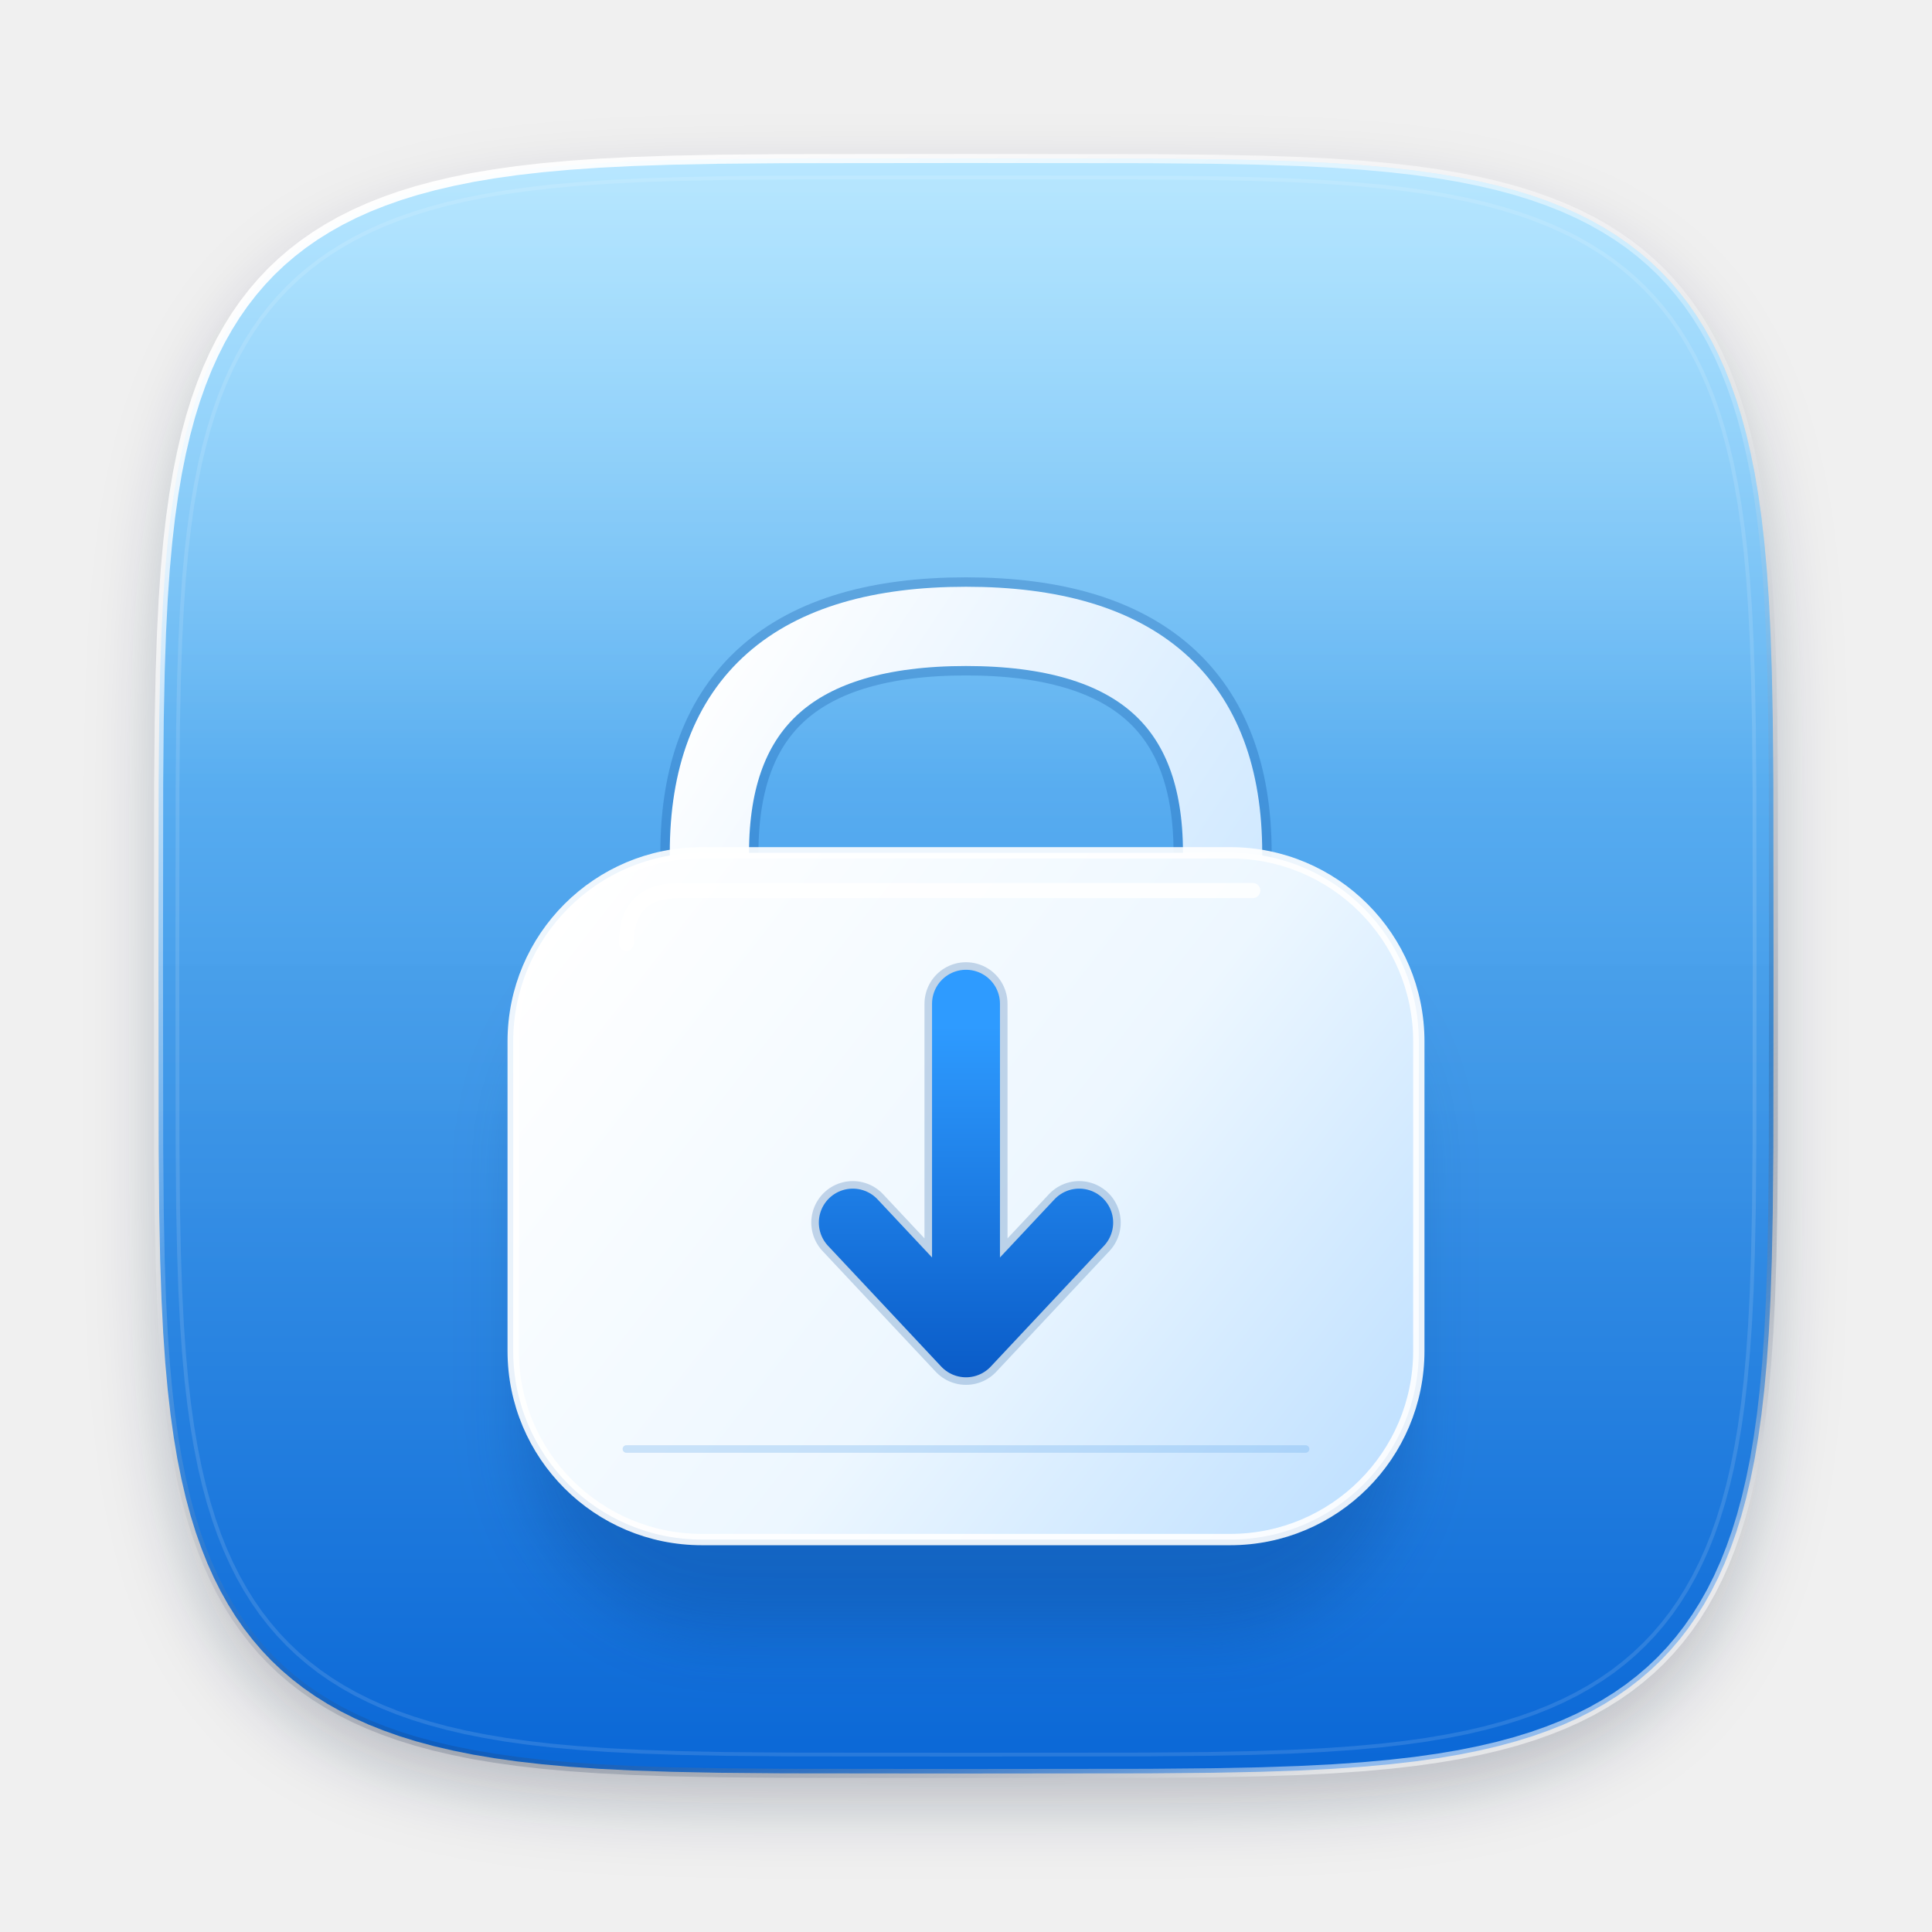
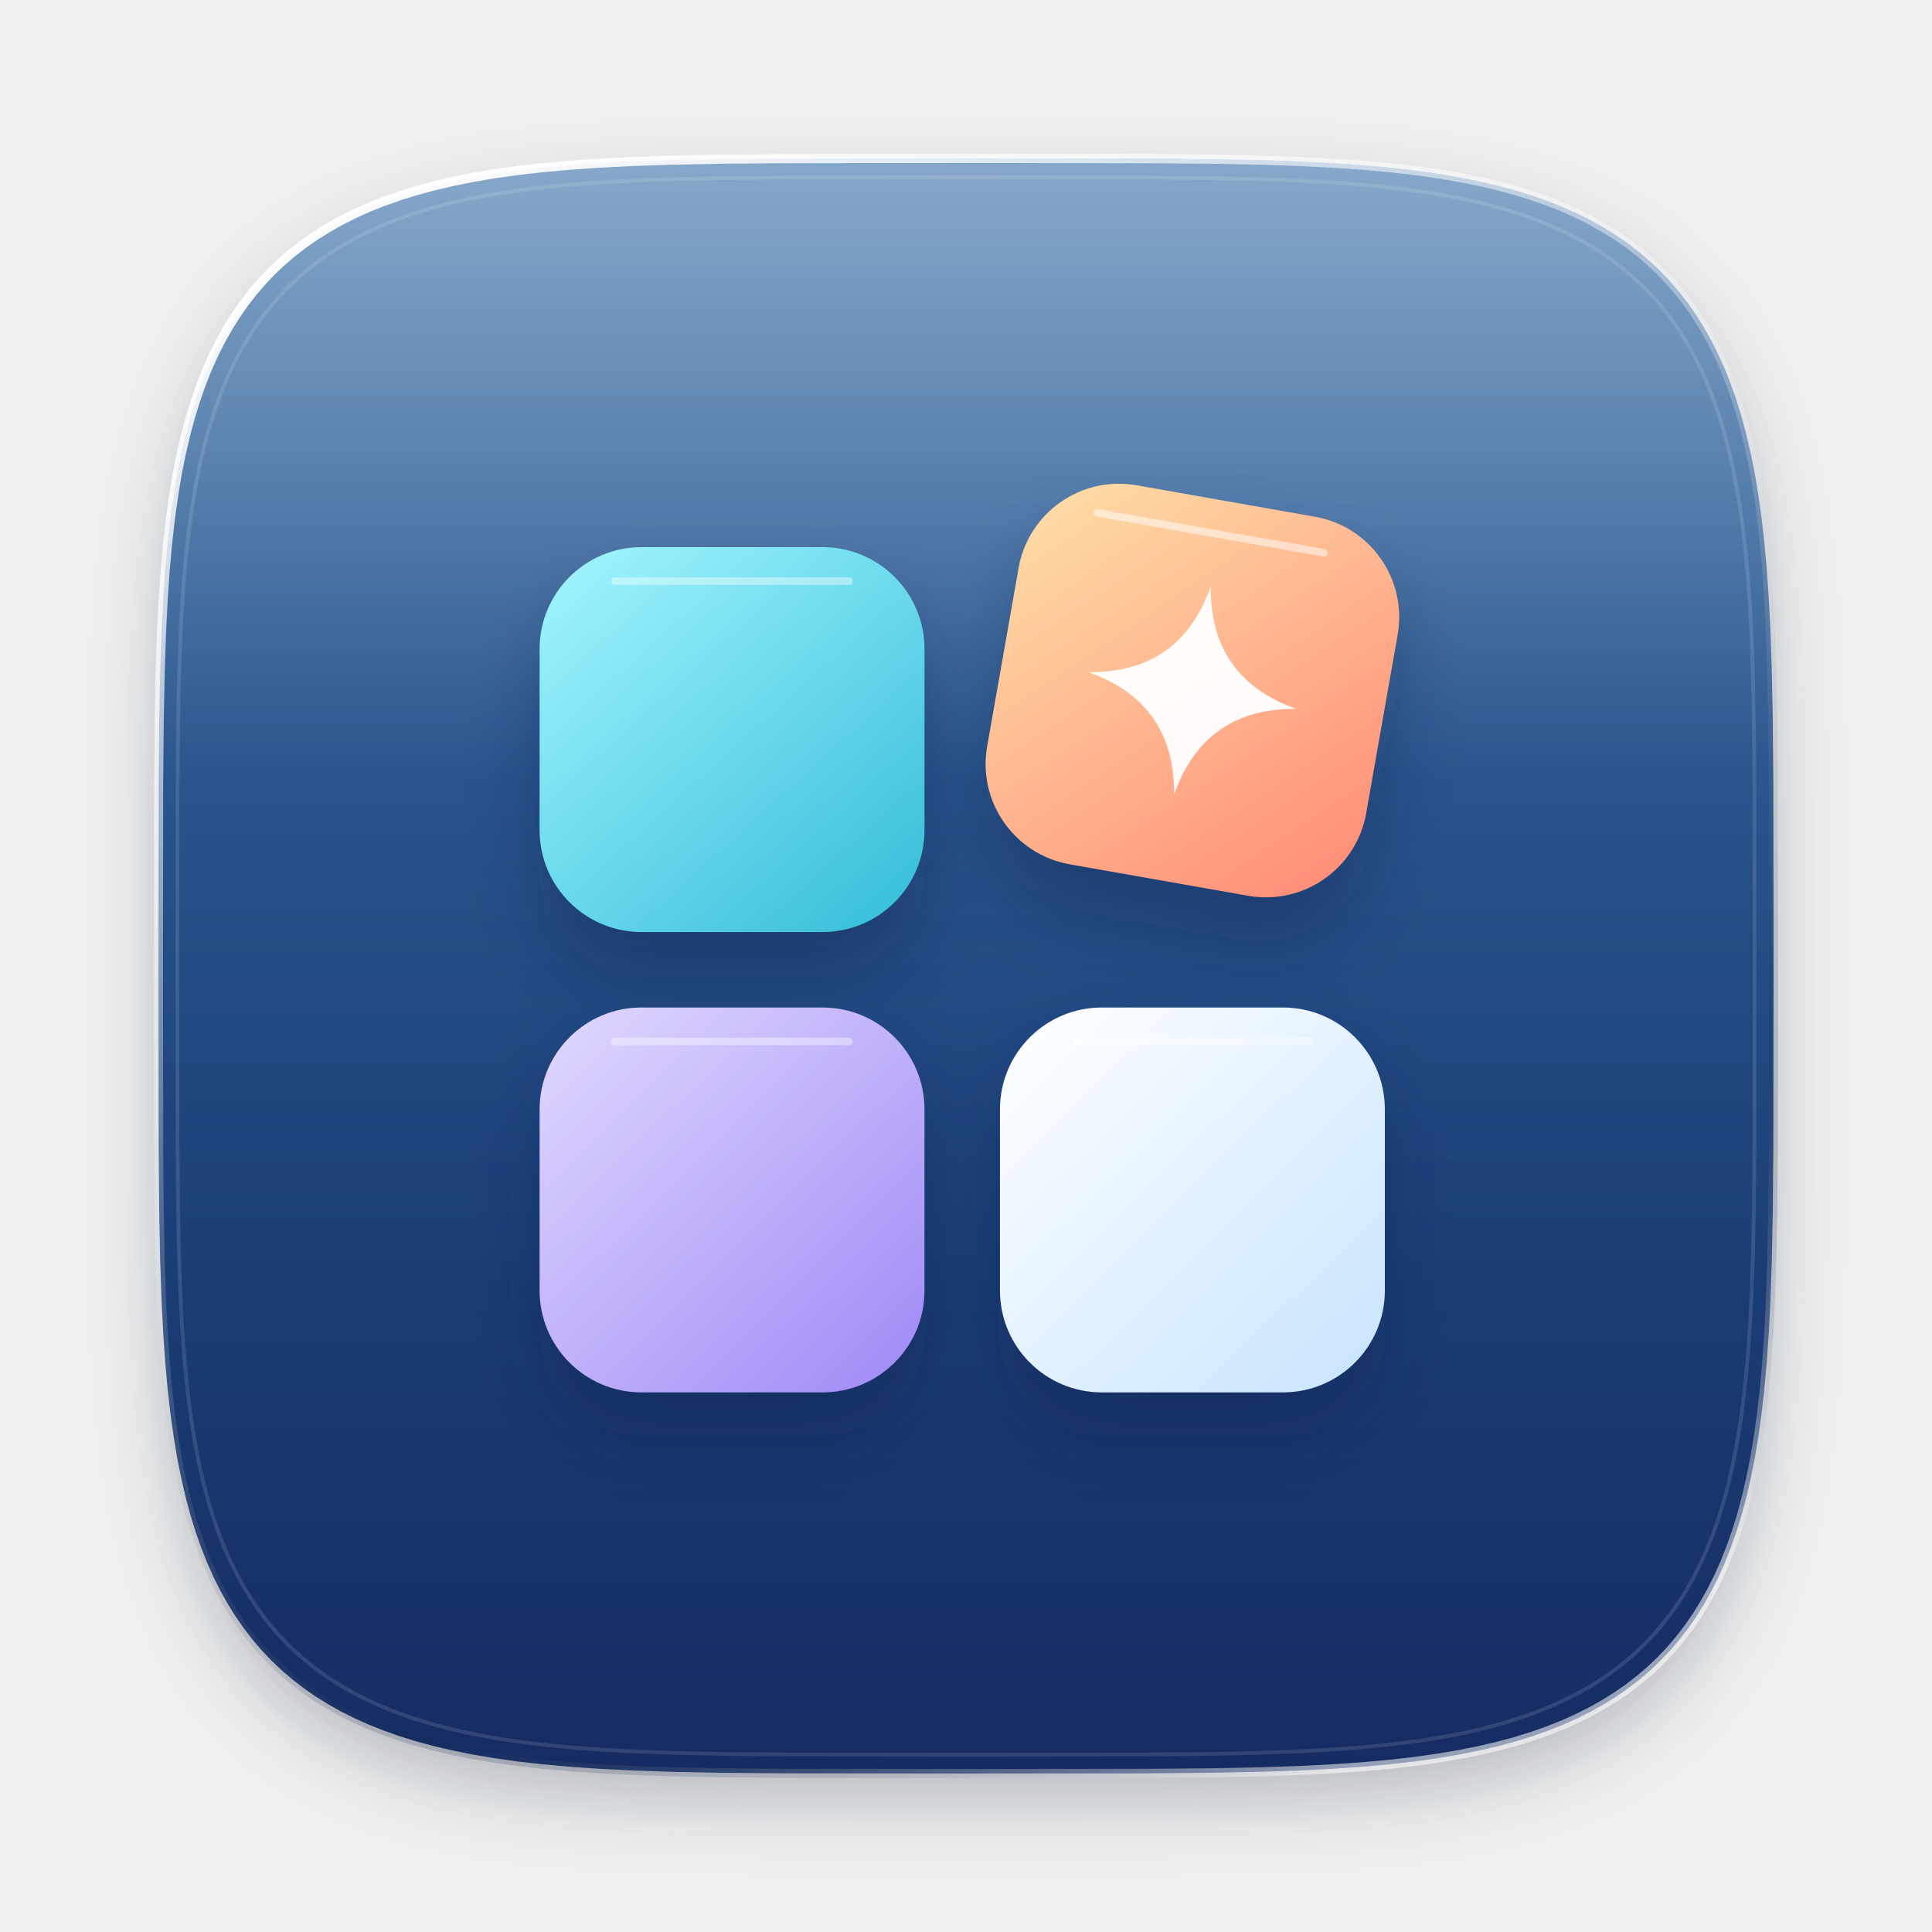
<svg xmlns="http://www.w3.org/2000/svg" width="512" height="512" viewBox="0 0 512 512" fill="none">
  <defs>
    <linearGradient id="base" x1="256" y1="42" x2="256" y2="470" gradientUnits="userSpaceOnUse">
-       <stop stop-color="#7FD4FF" />
-       <stop offset="1" stop-color="#0A67D6" />
+       <stop stop-color="#27629F" />
+       <stop offset="1" stop-color="#152C62" />
    </linearGradient>
    <linearGradient id="rim" x1="132" y1="44" x2="355" y2="470" gradientUnits="userSpaceOnUse">
      <stop stop-color="white" stop-opacity=".95" />
      <stop offset=".45" stop-color="white" stop-opacity=".18" />
      <stop offset=".75" stop-color="#12264B" stop-opacity=".18" />
      <stop offset="1" stop-color="white" stop-opacity=".55" />
    </linearGradient>
    <linearGradient id="sheen" x1="256" y1="45" x2="256" y2="340" gradientUnits="userSpaceOnUse">
      <stop stop-color="white" stop-opacity=".44" />
      <stop offset=".55" stop-color="white" stop-opacity=".04" />
      <stop offset="1" stop-color="white" stop-opacity="0" />
    </linearGradient>
    <linearGradient id="whiteGlass" x1="190" y1="135" x2="300" y2="385" gradientUnits="userSpaceOnUse">
      <stop stop-color="white" />
      <stop offset=".5" stop-color="#F1F8FF" stop-opacity=".96" />
      <stop offset="1" stop-color="#CEE4FB" stop-opacity=".9" />
    </linearGradient>
    <filter id="shadow" x="-30%" y="-30%" width="160%" height="170%">
      <feGaussianBlur stdDeviation="9" />
    </filter>
    <filter id="soft" x="-40%" y="-40%" width="180%" height="180%">
      <feGaussianBlur stdDeviation="4" />
    </filter>
    <clipPath id="tile">
      <path d="M470.00,256.00 L469.95,304.38 L469.80,321.38 L469.55,333.96 L469.20,344.29 L468.75,353.22 L468.20,361.15 L467.55,368.33 L466.80,374.90 L465.94,380.99 L464.99,386.65 L463.92,391.95 L462.76,396.94 L461.49,401.65 L460.11,406.10 L458.62,410.31 L457.03,414.32 L455.32,418.12 L453.50,421.74 L451.56,425.18 L449.51,428.46 L447.34,431.58 L445.04,434.55 L442.62,437.38 L440.07,440.07 L437.38,442.62 L434.55,445.04 L431.58,447.34 L428.46,449.51 L425.18,451.56 L421.74,453.50 L418.12,455.32 L414.32,457.03 L410.31,458.62 L406.10,460.11 L401.65,461.49 L396.94,462.76 L391.95,463.92 L386.65,464.99 L380.99,465.94 L374.90,466.80 L368.33,467.55 L361.15,468.20 L353.22,468.75 L344.29,469.20 L333.96,469.55 L321.38,469.80 L304.38,469.95 L256.00,470.00 L207.62,469.95 L190.62,469.80 L178.04,469.55 L167.71,469.20 L158.78,468.75 L150.85,468.20 L143.67,467.55 L137.10,466.80 L131.01,465.94 L125.35,464.99 L120.05,463.92 L115.06,462.76 L110.35,461.49 L105.90,460.11 L101.69,458.62 L97.68,457.03 L93.88,455.32 L90.26,453.50 L86.82,451.56 L83.54,449.51 L80.42,447.34 L77.45,445.04 L74.62,442.62 L71.93,440.07 L69.38,437.38 L66.96,434.55 L64.66,431.58 L62.49,428.46 L60.44,425.18 L58.50,421.74 L56.68,418.12 L54.97,414.32 L53.38,410.31 L51.89,406.10 L50.51,401.65 L49.24,396.94 L48.08,391.95 L47.01,386.65 L46.06,380.99 L45.20,374.90 L44.45,368.33 L43.80,361.15 L43.25,353.22 L42.80,344.29 L42.45,333.96 L42.20,321.38 L42.05,304.38 L42.00,256.00 L42.05,207.62 L42.20,190.62 L42.45,178.04 L42.80,167.71 L43.25,158.78 L43.80,150.85 L44.45,143.67 L45.20,137.10 L46.06,131.01 L47.01,125.35 L48.08,120.05 L49.24,115.06 L50.51,110.35 L51.89,105.90 L53.38,101.69 L54.97,97.68 L56.68,93.88 L58.50,90.26 L60.44,86.82 L62.49,83.54 L64.66,80.42 L66.96,77.45 L69.38,74.62 L71.93,71.93 L74.62,69.38 L77.45,66.96 L80.42,64.66 L83.54,62.49 L86.82,60.44 L90.26,58.50 L93.88,56.68 L97.68,54.97 L101.69,53.38 L105.90,51.89 L110.35,50.51 L115.06,49.24 L120.05,48.08 L125.35,47.01 L131.01,46.06 L137.10,45.20 L143.67,44.45 L150.85,43.80 L158.78,43.25 L167.71,42.80 L178.04,42.45 L190.62,42.20 L207.62,42.05 L256.00,42.00 L304.38,42.05 L321.38,42.20 L333.96,42.45 L344.29,42.80 L353.22,43.25 L361.15,43.80 L368.33,44.45 L374.90,45.20 L380.99,46.06 L386.65,47.01 L391.95,48.08 L396.94,49.24 L401.65,50.51 L406.10,51.89 L410.31,53.38 L414.32,54.97 L418.12,56.68 L421.74,58.50 L425.18,60.44 L428.46,62.49 L431.58,64.66 L434.55,66.96 L437.38,69.38 L440.07,71.93 L442.62,74.62 L445.04,77.45 L447.34,80.42 L449.51,83.54 L451.56,86.82 L453.50,90.26 L455.32,93.88 L457.03,97.68 L458.62,101.69 L460.11,105.90 L461.49,110.35 L462.76,115.06 L463.92,120.05 L464.99,125.35 L465.94,131.01 L466.80,137.10 L467.55,143.67 L468.20,150.85 L468.75,158.78 L469.20,167.71 L469.55,178.04 L469.80,190.62 L469.95,207.62 L470.00,256.00Z" />
    </clipPath>
-     <linearGradient id="bagBody" x1="150" y1="240" x2="360" y2="404" gradientUnits="userSpaceOnUse">
+     <linearGradient id="cyanTile" x1="150" y1="140" x2="244" y2="244" gradientUnits="userSpaceOnUse">
+       <stop stop-color="#A3F6FF" />
+       <stop offset="1" stop-color="#35BDD9" />
+     </linearGradient>
+     <linearGradient id="coralTile" x1="270" y1="128" x2="368" y2="230" gradientUnits="userSpaceOnUse">
+       <stop stop-color="#FFE0A8" />
+       <stop offset="1" stop-color="#FF8A77" />
+     </linearGradient>
+     <linearGradient id="violetTile" x1="150" y1="266" x2="246" y2="364" gradientUnits="userSpaceOnUse">
+       <stop stop-color="#E0D7FF" />
+       <stop offset="1" stop-color="#9F8AF5" />
+     </linearGradient>
+     <linearGradient id="whiteTile" x1="270" y1="266" x2="366" y2="364" gradientUnits="userSpaceOnUse">
      <stop stop-color="#FFFFFF" />
-       <stop offset=".55" stop-color="#EDF7FF" />
-       <stop offset="1" stop-color="#BFE0FF" />
-     </linearGradient>
-     <linearGradient id="bagHandle" x1="190" y1="170" x2="322" y2="258" gradientUnits="userSpaceOnUse">
-       <stop stop-color="#FFFFFF" />
-       <stop offset="1" stop-color="#CFE8FF" />
-     </linearGradient>
-     <linearGradient id="installArrow" x1="256" y1="272" x2="256" y2="372" gradientUnits="userSpaceOnUse">
-       <stop stop-color="#2E9BFF" />
-       <stop offset="1" stop-color="#0757C4" />
+       <stop offset="1" stop-color="#C8E5FF" />
    </linearGradient>
  </defs>
  <path d="M470.00,256.00 L469.95,304.38 L469.80,321.38 L469.55,333.96 L469.20,344.29 L468.75,353.22 L468.20,361.15 L467.55,368.33 L466.80,374.90 L465.94,380.99 L464.99,386.65 L463.92,391.95 L462.76,396.94 L461.49,401.65 L460.11,406.10 L458.62,410.31 L457.03,414.32 L455.32,418.12 L453.50,421.74 L451.56,425.18 L449.51,428.46 L447.34,431.58 L445.04,434.55 L442.62,437.38 L440.07,440.07 L437.38,442.62 L434.55,445.04 L431.58,447.34 L428.46,449.51 L425.18,451.56 L421.74,453.50 L418.12,455.32 L414.32,457.03 L410.31,458.62 L406.10,460.11 L401.65,461.49 L396.94,462.76 L391.95,463.92 L386.65,464.99 L380.99,465.94 L374.90,466.80 L368.33,467.55 L361.15,468.20 L353.22,468.75 L344.29,469.20 L333.96,469.55 L321.38,469.80 L304.38,469.95 L256.00,470.00 L207.62,469.95 L190.62,469.80 L178.04,469.55 L167.71,469.20 L158.78,468.75 L150.85,468.20 L143.67,467.55 L137.10,466.80 L131.01,465.94 L125.35,464.99 L120.05,463.92 L115.06,462.76 L110.35,461.49 L105.90,460.11 L101.69,458.62 L97.68,457.03 L93.88,455.32 L90.26,453.50 L86.82,451.56 L83.54,449.51 L80.42,447.34 L77.45,445.04 L74.62,442.62 L71.93,440.07 L69.38,437.38 L66.96,434.55 L64.66,431.58 L62.49,428.46 L60.44,425.18 L58.50,421.74 L56.68,418.12 L54.97,414.32 L53.38,410.31 L51.89,406.10 L50.51,401.65 L49.24,396.94 L48.08,391.95 L47.01,386.65 L46.06,380.99 L45.20,374.90 L44.45,368.33 L43.80,361.15 L43.25,353.22 L42.80,344.29 L42.45,333.96 L42.20,321.38 L42.05,304.38 L42.00,256.00 L42.05,207.62 L42.20,190.62 L42.45,178.04 L42.80,167.71 L43.25,158.78 L43.80,150.85 L44.45,143.67 L45.20,137.10 L46.06,131.01 L47.01,125.35 L48.08,120.05 L49.24,115.06 L50.51,110.35 L51.89,105.90 L53.38,101.69 L54.97,97.68 L56.68,93.88 L58.50,90.26 L60.44,86.82 L62.49,83.54 L64.66,80.42 L66.96,77.45 L69.38,74.62 L71.93,71.93 L74.62,69.38 L77.45,66.96 L80.42,64.66 L83.54,62.49 L86.82,60.44 L90.26,58.50 L93.88,56.68 L97.68,54.97 L101.69,53.38 L105.90,51.89 L110.35,50.51 L115.06,49.24 L120.05,48.08 L125.35,47.01 L131.01,46.06 L137.10,45.20 L143.67,44.45 L150.85,43.80 L158.78,43.25 L167.71,42.80 L178.04,42.45 L190.62,42.20 L207.62,42.05 L256.00,42.00 L304.38,42.05 L321.38,42.20 L333.96,42.45 L344.29,42.80 L353.22,43.25 L361.15,43.80 L368.33,44.45 L374.90,45.20 L380.99,46.06 L386.65,47.01 L391.95,48.08 L396.94,49.24 L401.65,50.51 L406.10,51.89 L410.31,53.38 L414.32,54.97 L418.12,56.68 L421.74,58.50 L425.18,60.44 L428.46,62.49 L431.58,64.66 L434.55,66.96 L437.38,69.38 L440.07,71.93 L442.62,74.62 L445.04,77.45 L447.34,80.42 L449.51,83.54 L451.56,86.82 L453.50,90.26 L455.32,93.88 L457.03,97.68 L458.62,101.69 L460.11,105.90 L461.49,110.35 L462.76,115.06 L463.92,120.05 L464.99,125.35 L465.94,131.01 L466.80,137.10 L467.55,143.67 L468.20,150.85 L468.75,158.78 L469.20,167.71 L469.55,178.04 L469.80,190.62 L469.95,207.62 L470.00,256.00Z" transform="translate(0 8)" fill="#071C38" opacity=".25" filter="url(#shadow)" />
  <path d="M470.00,256.00 L469.95,304.38 L469.80,321.38 L469.55,333.96 L469.20,344.29 L468.75,353.22 L468.20,361.15 L467.55,368.33 L466.80,374.90 L465.94,380.99 L464.99,386.65 L463.92,391.95 L462.76,396.94 L461.49,401.65 L460.11,406.10 L458.62,410.31 L457.03,414.32 L455.32,418.12 L453.50,421.74 L451.56,425.18 L449.51,428.46 L447.34,431.58 L445.04,434.55 L442.62,437.38 L440.07,440.07 L437.38,442.62 L434.55,445.04 L431.58,447.34 L428.46,449.51 L425.18,451.56 L421.74,453.50 L418.12,455.32 L414.32,457.03 L410.31,458.62 L406.10,460.11 L401.65,461.49 L396.94,462.76 L391.95,463.92 L386.65,464.99 L380.99,465.94 L374.90,466.80 L368.33,467.55 L361.15,468.20 L353.22,468.75 L344.29,469.20 L333.96,469.55 L321.38,469.80 L304.38,469.95 L256.00,470.00 L207.62,469.95 L190.62,469.80 L178.04,469.55 L167.71,469.20 L158.78,468.75 L150.85,468.20 L143.67,467.55 L137.10,466.80 L131.01,465.94 L125.35,464.99 L120.05,463.92 L115.06,462.76 L110.35,461.49 L105.90,460.11 L101.69,458.62 L97.68,457.03 L93.88,455.32 L90.26,453.50 L86.82,451.56 L83.54,449.51 L80.42,447.34 L77.45,445.04 L74.62,442.62 L71.93,440.07 L69.38,437.38 L66.96,434.55 L64.66,431.58 L62.49,428.46 L60.44,425.18 L58.50,421.74 L56.68,418.12 L54.97,414.32 L53.38,410.31 L51.89,406.10 L50.51,401.65 L49.24,396.94 L48.08,391.95 L47.01,386.65 L46.06,380.99 L45.20,374.90 L44.45,368.33 L43.80,361.15 L43.25,353.22 L42.80,344.29 L42.45,333.96 L42.20,321.38 L42.05,304.38 L42.00,256.00 L42.05,207.62 L42.20,190.62 L42.45,178.04 L42.80,167.71 L43.25,158.78 L43.80,150.85 L44.45,143.67 L45.20,137.10 L46.06,131.01 L47.01,125.35 L48.08,120.05 L49.24,115.06 L50.51,110.35 L51.89,105.90 L53.38,101.69 L54.97,97.68 L56.68,93.88 L58.50,90.26 L60.44,86.82 L62.49,83.54 L64.66,80.42 L66.96,77.45 L69.38,74.62 L71.93,71.93 L74.62,69.38 L77.45,66.96 L80.42,64.66 L83.54,62.49 L86.82,60.44 L90.26,58.50 L93.88,56.68 L97.68,54.97 L101.69,53.38 L105.90,51.89 L110.35,50.51 L115.06,49.24 L120.05,48.08 L125.35,47.01 L131.01,46.06 L137.10,45.20 L143.67,44.45 L150.85,43.80 L158.78,43.25 L167.71,42.80 L178.04,42.45 L190.62,42.20 L207.62,42.05 L256.00,42.00 L304.38,42.05 L321.38,42.20 L333.96,42.45 L344.29,42.80 L353.22,43.25 L361.15,43.80 L368.33,44.45 L374.90,45.20 L380.99,46.06 L386.65,47.01 L391.95,48.08 L396.94,49.24 L401.65,50.51 L406.10,51.89 L410.31,53.38 L414.32,54.97 L418.12,56.68 L421.74,58.50 L425.18,60.44 L428.46,62.49 L431.58,64.66 L434.55,66.96 L437.38,69.38 L440.07,71.93 L442.62,74.62 L445.04,77.45 L447.34,80.42 L449.51,83.54 L451.56,86.82 L453.50,90.26 L455.32,93.88 L457.03,97.68 L458.62,101.69 L460.11,105.90 L461.49,110.35 L462.76,115.06 L463.92,120.05 L464.99,125.35 L465.94,131.01 L466.80,137.10 L467.55,143.67 L468.20,150.85 L468.75,158.78 L469.20,167.71 L469.55,178.04 L469.80,190.62 L469.95,207.62 L470.00,256.00Z" fill="url(#base)" />
  <g>
    <path d="M470.00,256.00 L469.95,304.38 L469.80,321.38 L469.55,333.96 L469.20,344.29 L468.75,353.22 L468.20,361.15 L467.55,368.33 L466.80,374.90 L465.94,380.99 L464.99,386.65 L463.92,391.95 L462.76,396.94 L461.49,401.65 L460.11,406.10 L458.62,410.31 L457.03,414.32 L455.32,418.12 L453.50,421.74 L451.56,425.18 L449.51,428.46 L447.34,431.58 L445.04,434.55 L442.62,437.38 L440.07,440.07 L437.38,442.62 L434.55,445.04 L431.58,447.34 L428.46,449.51 L425.18,451.56 L421.74,453.50 L418.12,455.32 L414.32,457.03 L410.31,458.62 L406.10,460.11 L401.65,461.49 L396.94,462.76 L391.95,463.92 L386.65,464.99 L380.99,465.94 L374.90,466.80 L368.33,467.55 L361.15,468.20 L353.22,468.75 L344.29,469.20 L333.96,469.55 L321.38,469.80 L304.38,469.95 L256.00,470.00 L207.62,469.95 L190.62,469.80 L178.04,469.55 L167.71,469.20 L158.78,468.75 L150.85,468.20 L143.67,467.55 L137.10,466.80 L131.01,465.94 L125.35,464.99 L120.05,463.92 L115.06,462.76 L110.35,461.49 L105.90,460.11 L101.69,458.62 L97.68,457.03 L93.88,455.32 L90.26,453.50 L86.82,451.56 L83.54,449.51 L80.42,447.34 L77.45,445.04 L74.62,442.62 L71.93,440.07 L69.38,437.38 L66.96,434.55 L64.66,431.58 L62.49,428.46 L60.44,425.18 L58.50,421.74 L56.68,418.12 L54.97,414.32 L53.38,410.31 L51.89,406.10 L50.51,401.65 L49.24,396.94 L48.08,391.95 L47.01,386.65 L46.06,380.99 L45.20,374.90 L44.45,368.33 L43.80,361.15 L43.25,353.22 L42.80,344.29 L42.45,333.96 L42.20,321.38 L42.05,304.38 L42.00,256.00 L42.05,207.62 L42.20,190.62 L42.45,178.04 L42.80,167.71 L43.25,158.78 L43.80,150.85 L44.45,143.67 L45.20,137.10 L46.06,131.01 L47.01,125.35 L48.08,120.05 L49.24,115.06 L50.51,110.35 L51.89,105.90 L53.38,101.69 L54.97,97.68 L56.68,93.88 L58.50,90.26 L60.44,86.82 L62.49,83.54 L64.66,80.42 L66.96,77.45 L69.38,74.62 L71.93,71.93 L74.62,69.38 L77.45,66.96 L80.42,64.66 L83.54,62.49 L86.82,60.44 L90.26,58.50 L93.88,56.68 L97.68,54.97 L101.69,53.38 L105.90,51.89 L110.35,50.51 L115.06,49.24 L120.05,48.08 L125.35,47.01 L131.01,46.06 L137.10,45.20 L143.67,44.45 L150.85,43.80 L158.78,43.25 L167.71,42.80 L178.04,42.45 L190.62,42.20 L207.62,42.05 L256.00,42.00 L304.38,42.05 L321.38,42.20 L333.96,42.45 L344.29,42.80 L353.22,43.25 L361.15,43.80 L368.33,44.45 L374.90,45.20 L380.99,46.06 L386.65,47.01 L391.95,48.08 L396.94,49.24 L401.65,50.51 L406.10,51.89 L410.31,53.38 L414.32,54.97 L418.12,56.68 L421.74,58.50 L425.18,60.44 L428.46,62.49 L431.58,64.66 L434.55,66.96 L437.38,69.38 L440.07,71.93 L442.62,74.62 L445.04,77.45 L447.34,80.42 L449.51,83.54 L451.56,86.82 L453.50,90.26 L455.32,93.88 L457.03,97.68 L458.62,101.69 L460.11,105.90 L461.49,110.35 L462.76,115.06 L463.92,120.05 L464.99,125.35 L465.94,131.01 L466.80,137.10 L467.55,143.67 L468.20,150.85 L468.75,158.78 L469.20,167.71 L469.55,178.04 L469.80,190.62 L469.95,207.62 L470.00,256.00Z" fill="url(#sheen)" />
-     <path d="M188 258V226Q188 166 256 166Q324 166 324 226V258" fill="none" stroke="#0A4E9E" stroke-opacity=".26" stroke-width="26" stroke-linecap="round" />
-     <path d="M188 258V226Q188 166 256 166Q324 166 324 226V258" fill="none" stroke="url(#bagHandle)" stroke-width="21" stroke-linecap="round" />
-     <rect x="140" y="238" width="232" height="178" rx="52" fill="#06327A" opacity=".26" filter="url(#shadow)" transform="translate(0 16)" />
-     <rect x="136" y="226" width="240" height="182" rx="50" fill="url(#bagBody)" stroke="#FFFFFF" stroke-opacity=".9" stroke-width="3" />
-     <path d="M166 250Q166 236 180 236H332" stroke="white" stroke-opacity=".85" stroke-width="4" stroke-linecap="round" />
-     <path d="M256 266V352M226 324L256 356L286 324" stroke="#0A4E9E" stroke-opacity=".22" stroke-width="22" stroke-linecap="round" stroke-linejoin="round" />
-     <path d="M256 266V352M226 324L256 356L286 324" stroke="url(#installArrow)" stroke-width="18" stroke-linecap="round" stroke-linejoin="round" />
-     <path d="M166 384H346" stroke="#5FA5E8" stroke-opacity=".28" stroke-width="2" stroke-linecap="round" />
+     <g fill="#071C48" opacity=".35" filter="url(#shadow)" transform="translate(0 12)">
+       <rect x="143" y="145" width="102" height="102" rx="27" />
+       <rect x="265" y="132" width="102" height="102" rx="27" transform="rotate(10 316 183)" />
+       <rect x="143" y="267" width="102" height="102" rx="27" />
+       <rect x="265" y="267" width="102" height="102" rx="27" />
+     </g>
+     <rect x="143" y="145" width="102" height="102" rx="27" fill="url(#cyanTile)" />
+     <rect x="143" y="267" width="102" height="102" rx="27" fill="url(#violetTile)" />
+     <rect x="265" y="267" width="102" height="102" rx="27" fill="url(#whiteTile)" />
+     <g transform="rotate(10 316 183)">
+       <rect x="265" y="132" width="102" height="102" rx="27" fill="url(#coralTile)" />
+       <path d="M316 155Q320 179 344 183Q320 187 316 211Q312 187 288 183Q312 179 316 155Z" fill="white" fill-opacity=".95" />
+       <path d="M283 141H344" stroke="white" stroke-opacity=".5" stroke-width="2" stroke-linecap="round" />
+     </g>
+     <g stroke="white" stroke-opacity=".4" stroke-width="2" stroke-linecap="round">
+       <path d="M163 154H225" />
+       <path d="M163 276H225" />
+       <path d="M285 276H347" />
+     </g>
  </g>
  <path d="M470.00,256.00 L469.95,304.38 L469.80,321.38 L469.55,333.96 L469.20,344.29 L468.75,353.22 L468.20,361.15 L467.55,368.33 L466.80,374.90 L465.94,380.99 L464.99,386.65 L463.92,391.95 L462.76,396.94 L461.49,401.65 L460.11,406.10 L458.62,410.31 L457.03,414.32 L455.32,418.12 L453.50,421.74 L451.56,425.18 L449.51,428.46 L447.34,431.58 L445.04,434.55 L442.62,437.38 L440.07,440.07 L437.38,442.62 L434.55,445.04 L431.58,447.34 L428.46,449.51 L425.18,451.56 L421.74,453.50 L418.12,455.32 L414.32,457.03 L410.31,458.62 L406.10,460.11 L401.65,461.49 L396.94,462.76 L391.95,463.92 L386.65,464.99 L380.99,465.94 L374.90,466.80 L368.33,467.55 L361.15,468.20 L353.22,468.75 L344.29,469.20 L333.96,469.55 L321.38,469.80 L304.38,469.95 L256.00,470.00 L207.62,469.95 L190.62,469.80 L178.04,469.55 L167.71,469.20 L158.78,468.75 L150.85,468.20 L143.67,467.55 L137.10,466.80 L131.01,465.94 L125.35,464.99 L120.05,463.92 L115.06,462.76 L110.35,461.49 L105.90,460.11 L101.69,458.62 L97.68,457.03 L93.88,455.32 L90.26,453.50 L86.82,451.56 L83.54,449.51 L80.42,447.34 L77.45,445.04 L74.62,442.62 L71.93,440.07 L69.38,437.38 L66.96,434.55 L64.66,431.58 L62.49,428.46 L60.44,425.18 L58.50,421.74 L56.68,418.12 L54.97,414.32 L53.38,410.31 L51.89,406.10 L50.51,401.65 L49.24,396.94 L48.08,391.95 L47.01,386.65 L46.06,380.99 L45.20,374.90 L44.45,368.33 L43.80,361.15 L43.25,353.22 L42.80,344.29 L42.45,333.96 L42.20,321.38 L42.05,304.38 L42.00,256.00 L42.05,207.62 L42.20,190.62 L42.45,178.04 L42.80,167.71 L43.25,158.78 L43.80,150.85 L44.45,143.67 L45.20,137.10 L46.06,131.01 L47.01,125.35 L48.08,120.05 L49.24,115.06 L50.51,110.35 L51.89,105.90 L53.38,101.69 L54.97,97.68 L56.68,93.88 L58.50,90.26 L60.44,86.82 L62.49,83.54 L64.66,80.42 L66.96,77.45 L69.38,74.62 L71.93,71.93 L74.62,69.38 L77.45,66.96 L80.42,64.66 L83.54,62.49 L86.82,60.44 L90.26,58.50 L93.88,56.68 L97.68,54.97 L101.69,53.38 L105.90,51.89 L110.35,50.51 L115.06,49.24 L120.05,48.08 L125.35,47.01 L131.01,46.06 L137.10,45.20 L143.67,44.45 L150.85,43.80 L158.78,43.25 L167.71,42.80 L178.04,42.45 L190.62,42.20 L207.62,42.05 L256.00,42.00 L304.38,42.05 L321.38,42.20 L333.96,42.45 L344.29,42.80 L353.22,43.25 L361.15,43.80 L368.33,44.45 L374.90,45.20 L380.99,46.06 L386.65,47.01 L391.95,48.08 L396.94,49.24 L401.65,50.51 L406.10,51.89 L410.31,53.38 L414.32,54.97 L418.12,56.68 L421.74,58.50 L425.18,60.44 L428.46,62.49 L431.58,64.66 L434.55,66.96 L437.38,69.38 L440.07,71.93 L442.62,74.62 L445.04,77.45 L447.34,80.42 L449.51,83.54 L451.56,86.82 L453.50,90.26 L455.32,93.88 L457.03,97.68 L458.62,101.69 L460.11,105.90 L461.49,110.35 L462.76,115.06 L463.92,120.05 L464.99,125.35 L465.94,131.01 L466.80,137.10 L467.55,143.67 L468.20,150.85 L468.75,158.78 L469.20,167.71 L469.55,178.04 L469.80,190.62 L469.95,207.62 L470.00,256.00Z" stroke="url(#rim)" stroke-width="2.4" />
  <path d="M465.00,256.00 L464.95,303.25 L464.81,319.85 L464.56,332.13 L464.22,342.23 L463.78,350.95 L463.24,358.70 L462.61,365.70 L461.87,372.13 L461.04,378.07 L460.10,383.60 L459.07,388.78 L457.93,393.65 L456.69,398.24 L455.34,402.59 L453.89,406.71 L452.33,410.62 L450.66,414.33 L448.88,417.87 L446.99,421.23 L444.99,424.43 L442.87,427.48 L440.62,430.38 L438.26,433.14 L435.76,435.76 L433.14,438.26 L430.38,440.62 L427.48,442.87 L424.43,444.99 L421.23,446.99 L417.87,448.88 L414.33,450.66 L410.62,452.33 L406.71,453.89 L402.59,455.34 L398.24,456.69 L393.65,457.93 L388.78,459.07 L383.60,460.10 L378.07,461.04 L372.13,461.87 L365.70,462.61 L358.70,463.24 L350.95,463.78 L342.23,464.22 L332.13,464.56 L319.85,464.81 L303.25,464.95 L256.00,465.00 L208.75,464.95 L192.15,464.81 L179.87,464.56 L169.77,464.22 L161.05,463.78 L153.30,463.24 L146.30,462.61 L139.87,461.87 L133.93,461.04 L128.40,460.10 L123.22,459.07 L118.35,457.93 L113.76,456.69 L109.41,455.34 L105.29,453.89 L101.38,452.33 L97.67,450.66 L94.13,448.88 L90.77,446.99 L87.57,444.99 L84.52,442.87 L81.62,440.62 L78.86,438.26 L76.24,435.76 L73.74,433.14 L71.38,430.38 L69.13,427.48 L67.01,424.43 L65.01,421.23 L63.12,417.87 L61.34,414.33 L59.67,410.62 L58.11,406.71 L56.66,402.59 L55.31,398.24 L54.07,393.65 L52.93,388.78 L51.90,383.60 L50.96,378.07 L50.13,372.13 L49.39,365.70 L48.76,358.70 L48.22,350.95 L47.78,342.23 L47.44,332.13 L47.19,319.85 L47.05,303.25 L47.00,256.00 L47.05,208.75 L47.19,192.15 L47.44,179.87 L47.78,169.77 L48.22,161.05 L48.76,153.30 L49.39,146.30 L50.13,139.87 L50.96,133.93 L51.90,128.40 L52.93,123.22 L54.07,118.35 L55.31,113.76 L56.66,109.41 L58.11,105.29 L59.67,101.38 L61.34,97.67 L63.12,94.13 L65.01,90.77 L67.01,87.57 L69.13,84.52 L71.38,81.62 L73.74,78.86 L76.24,76.24 L78.86,73.74 L81.62,71.38 L84.52,69.13 L87.57,67.01 L90.77,65.01 L94.13,63.12 L97.67,61.34 L101.38,59.67 L105.29,58.11 L109.41,56.66 L113.76,55.31 L118.35,54.07 L123.22,52.93 L128.40,51.90 L133.93,50.96 L139.87,50.13 L146.30,49.39 L153.30,48.76 L161.05,48.22 L169.77,47.78 L179.87,47.44 L192.15,47.19 L208.75,47.05 L256.00,47.00 L303.25,47.05 L319.85,47.19 L332.13,47.44 L342.23,47.78 L350.95,48.22 L358.70,48.76 L365.70,49.39 L372.13,50.13 L378.07,50.96 L383.60,51.90 L388.78,52.93 L393.65,54.07 L398.24,55.31 L402.59,56.66 L406.71,58.11 L410.62,59.67 L414.33,61.34 L417.87,63.12 L421.23,65.01 L424.43,67.01 L427.48,69.13 L430.38,71.38 L433.14,73.74 L435.76,76.24 L438.26,78.86 L440.62,81.62 L442.87,84.52 L444.99,87.57 L446.99,90.77 L448.88,94.13 L450.66,97.67 L452.33,101.38 L453.89,105.29 L455.34,109.41 L456.69,113.76 L457.93,118.35 L459.07,123.22 L460.10,128.40 L461.04,133.93 L461.87,139.87 L462.61,146.30 L463.24,153.30 L463.78,161.05 L464.22,169.77 L464.56,179.87 L464.81,192.15 L464.95,208.75 L465.00,256.00Z" stroke="white" stroke-opacity=".12" stroke-width="1" />
</svg>
